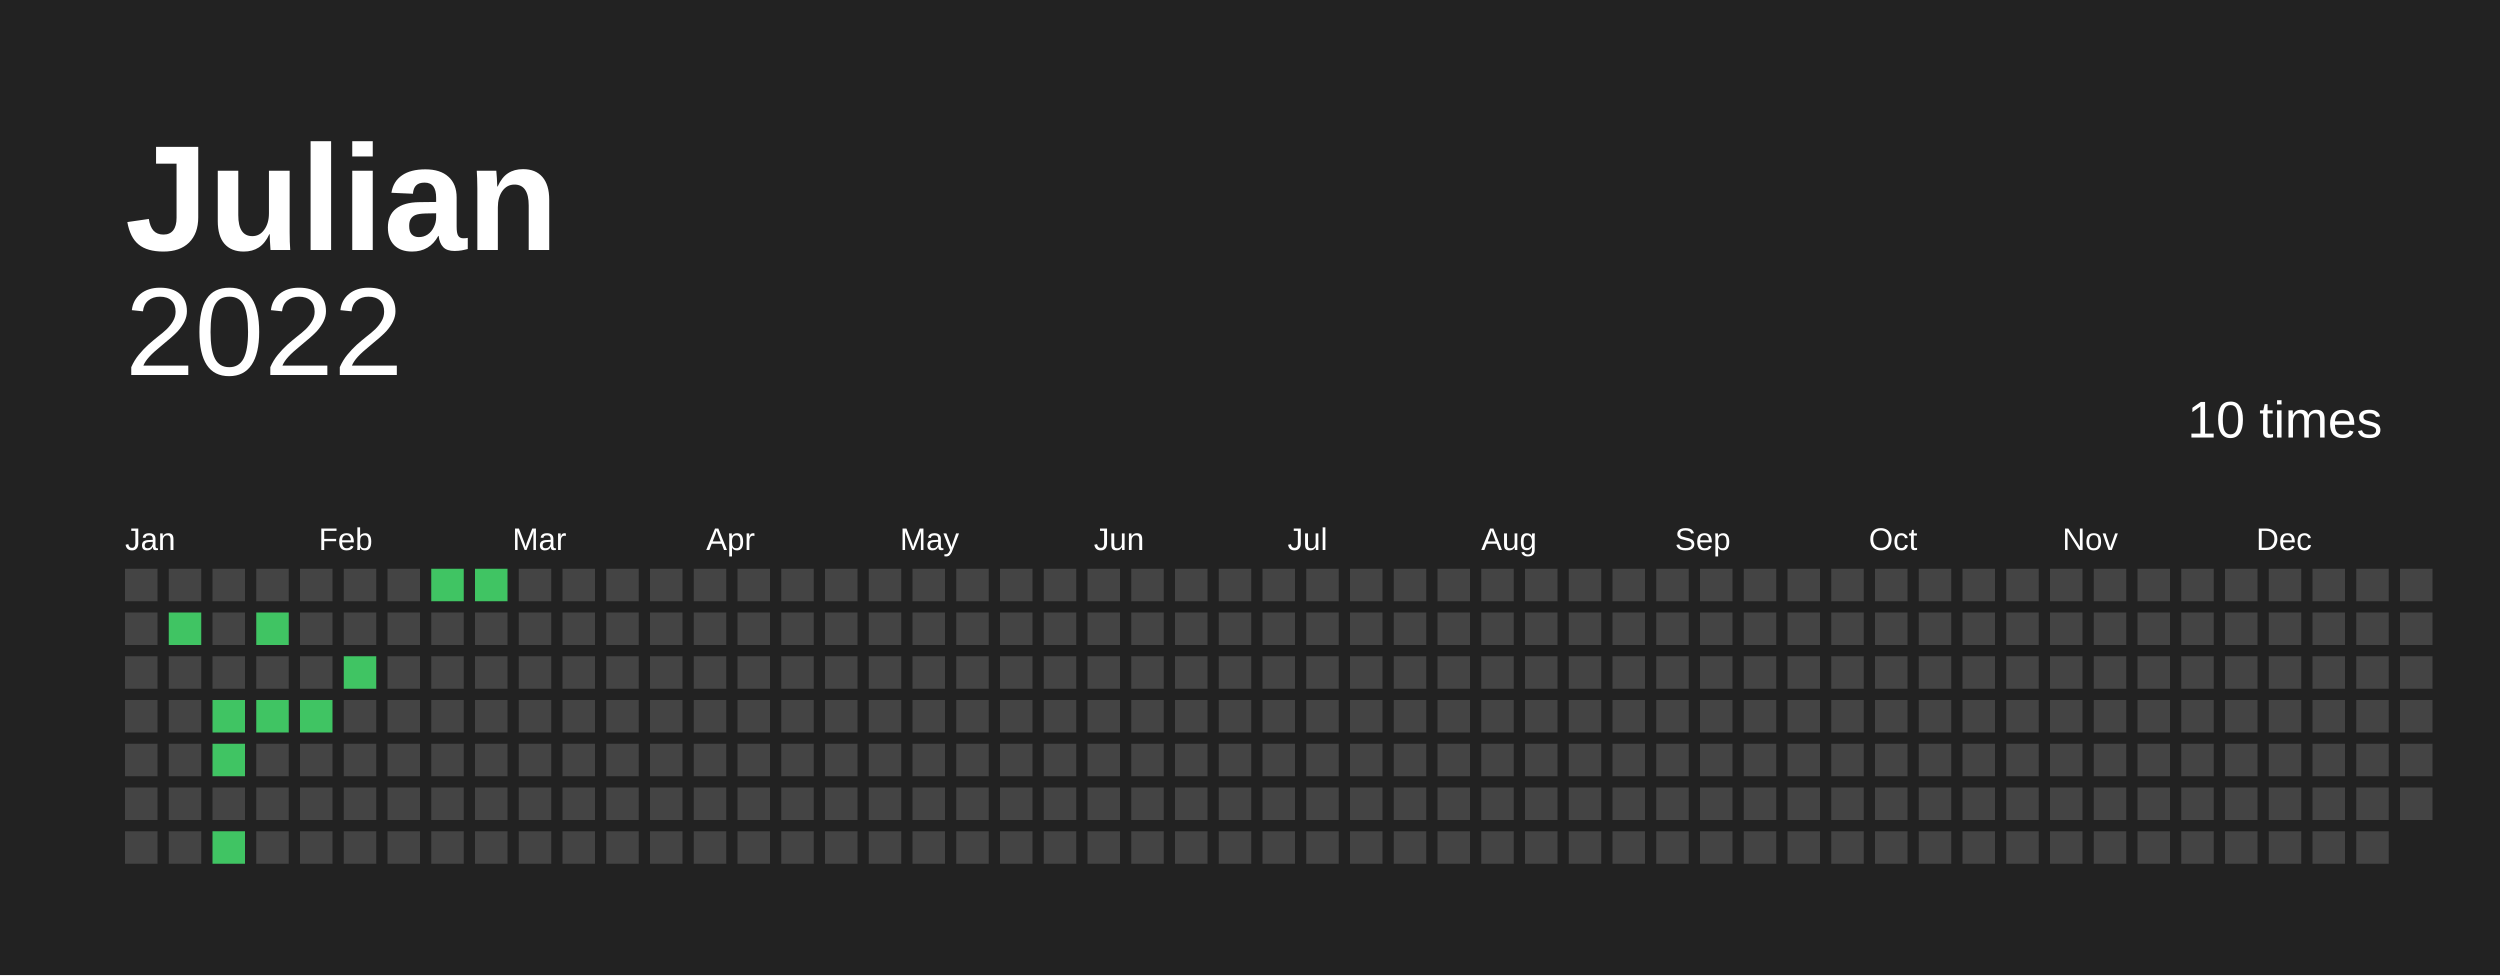
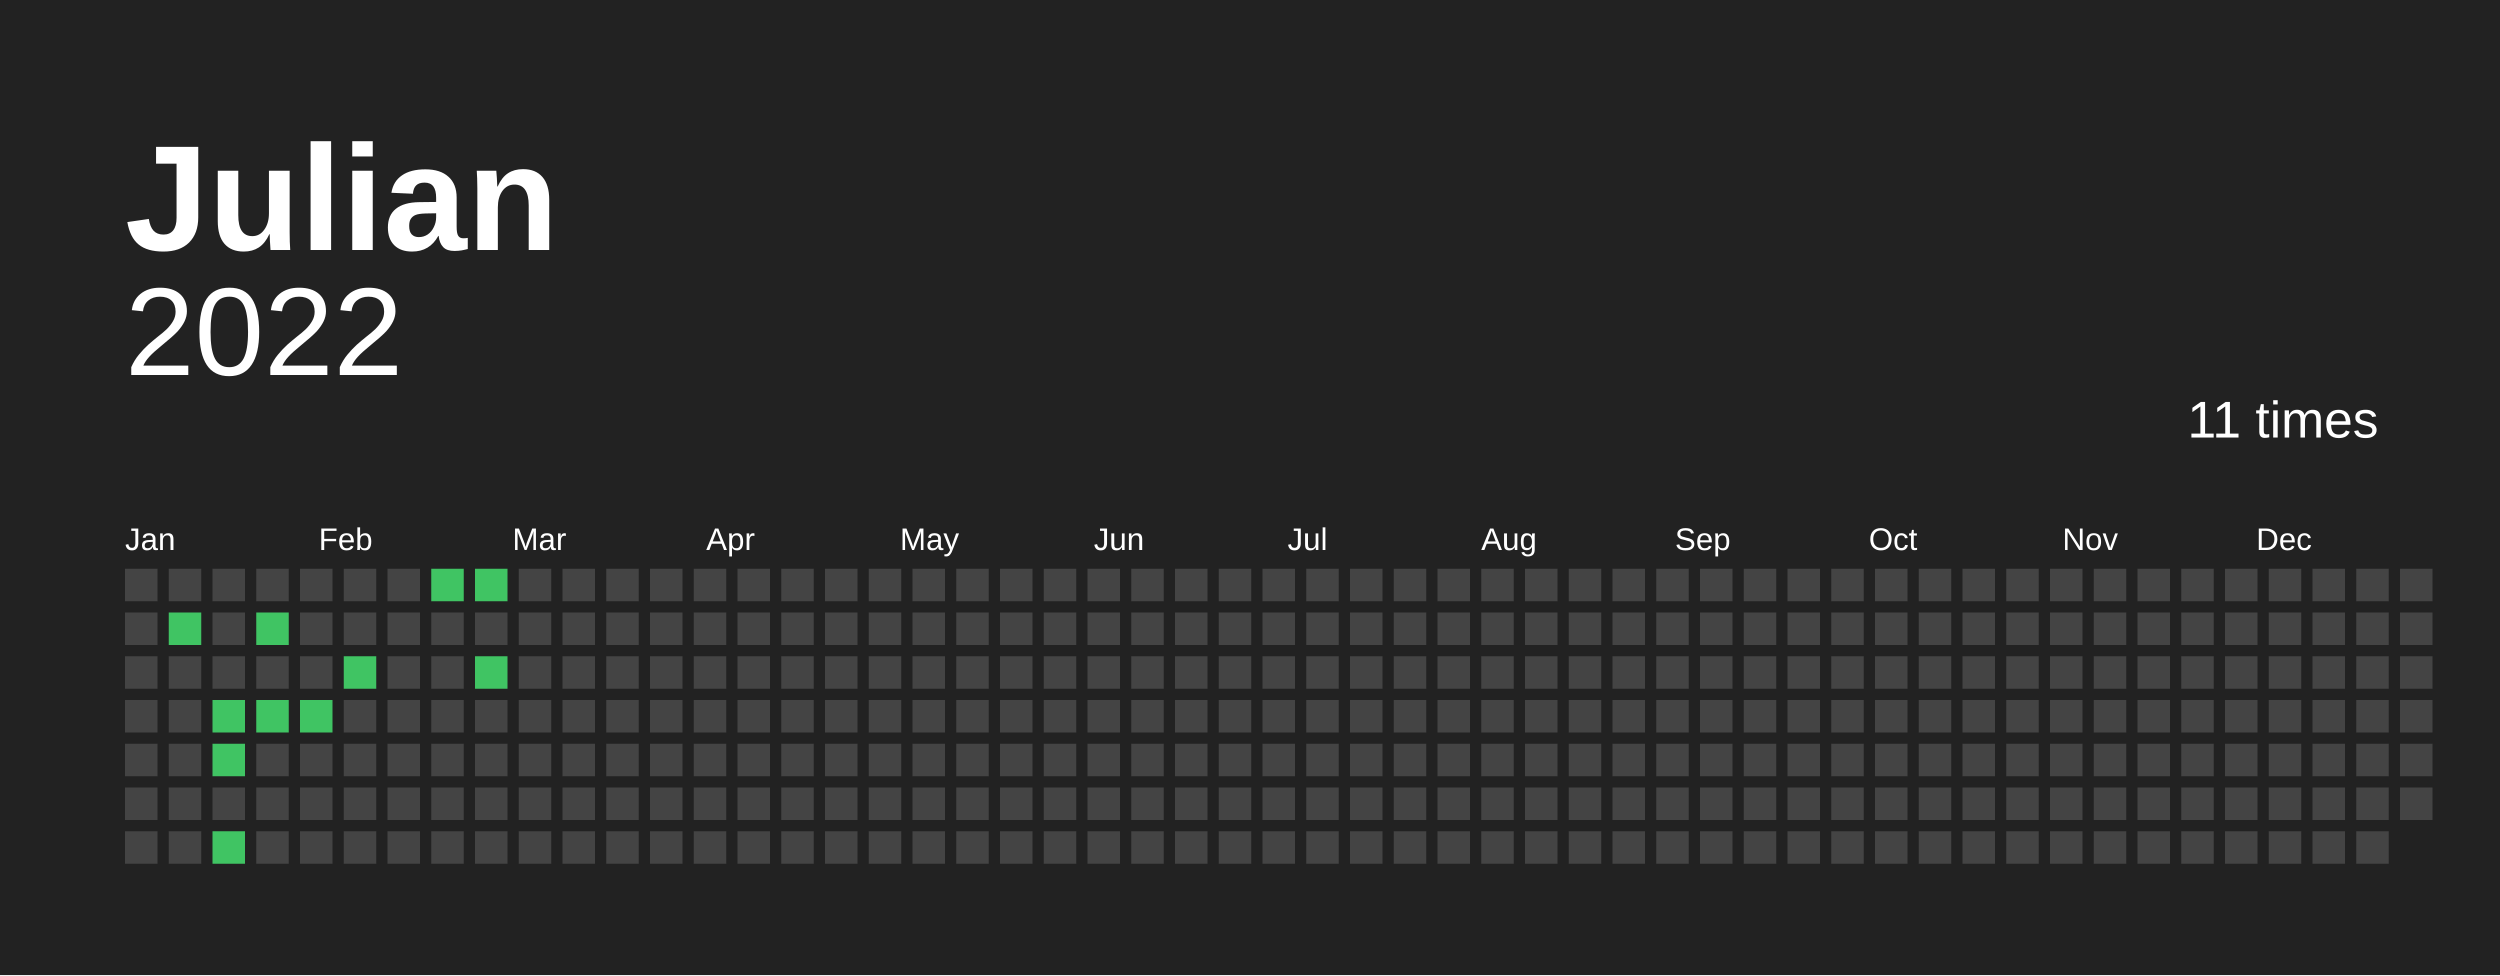
<svg xmlns="http://www.w3.org/2000/svg" baseProfile="full" height="78mm" version="1.1" viewBox="0,0,200,78" width="200mm">
  <defs />
  <rect fill="#222222" height="78" width="200" x="0" y="0" />
  <text fill="#FFFFFF" style="font-size:12px; font-family:Arial; font-weight:bold;" x="10" y="20">Julian</text>
  <text alignment-baseline="hanging" fill="#FFFFFF" style="font-size:10.0px; font-family:Arial;" x="10" y="30">2022</text>
-   <text alignment-baseline="hanging" fill="#FFFFFF" style="font-size:4.125px; font-family:Arial;" x="175" y="35">10 times</text>
+   <text alignment-baseline="hanging" fill="#FFFFFF" style="font-size:4.125px; font-family:Arial;" x="175" y="35">11 times</text>
  <text fill="#FFFFFF" style="font-size:2.5px; font-family:Arial" x="10.0" y="44">Jan</text>
  <text fill="#FFFFFF" style="font-size:2.5px; font-family:Arial" x="25.5" y="44">Feb</text>
  <text fill="#FFFFFF" style="font-size:2.5px; font-family:Arial" x="41.0" y="44">Mar</text>
  <text fill="#FFFFFF" style="font-size:2.5px; font-family:Arial" x="56.5" y="44">Apr</text>
  <text fill="#FFFFFF" style="font-size:2.5px; font-family:Arial" x="72.0" y="44">May</text>
  <text fill="#FFFFFF" style="font-size:2.5px; font-family:Arial" x="87.5" y="44">Jun</text>
  <text fill="#FFFFFF" style="font-size:2.5px; font-family:Arial" x="103.0" y="44">Jul</text>
  <text fill="#FFFFFF" style="font-size:2.5px; font-family:Arial" x="118.5" y="44">Aug</text>
  <text fill="#FFFFFF" style="font-size:2.5px; font-family:Arial" x="134.0" y="44">Sep</text>
  <text fill="#FFFFFF" style="font-size:2.5px; font-family:Arial" x="149.5" y="44">Oct</text>
  <text fill="#FFFFFF" style="font-size:2.5px; font-family:Arial" x="165.0" y="44">Nov</text>
  <text fill="#FFFFFF" style="font-size:2.5px; font-family:Arial" x="180.5" y="44">Dec</text>
  <rect fill="#444444" height="2.6" width="2.6" x="10.0" y="45.5" />
  <rect fill="#444444" height="2.6" width="2.6" x="10.0" y="49.0" />
  <rect fill="#444444" height="2.6" width="2.6" x="10.0" y="52.5" />
  <rect fill="#444444" height="2.6" width="2.6" x="10.0" y="56.0" />
  <rect fill="#444444" height="2.6" width="2.6" x="10.0" y="59.5" />
  <rect fill="#444444" height="2.6" width="2.6" x="10.0" y="63.0" />
  <rect fill="#444444" height="2.6" width="2.6" x="10.0" y="66.5" />
  <rect fill="#444444" height="2.6" width="2.6" x="13.5" y="45.5" />
  <rect fill="#40C463" height="2.6" width="2.6" x="13.5" y="49.0" />
  <rect fill="#444444" height="2.6" width="2.6" x="13.5" y="52.5" />
  <rect fill="#444444" height="2.6" width="2.6" x="13.5" y="56.0" />
  <rect fill="#444444" height="2.6" width="2.6" x="13.5" y="59.5" />
  <rect fill="#444444" height="2.6" width="2.6" x="13.5" y="63.0" />
  <rect fill="#444444" height="2.6" width="2.6" x="13.5" y="66.5" />
  <rect fill="#444444" height="2.6" width="2.6" x="17.0" y="45.5" />
  <rect fill="#444444" height="2.6" width="2.6" x="17.0" y="49.0" />
  <rect fill="#444444" height="2.6" width="2.6" x="17.0" y="52.5" />
  <rect fill="#40C463" height="2.6" width="2.6" x="17.0" y="56.0" />
  <rect fill="#40C463" height="2.6" width="2.6" x="17.0" y="59.5" />
  <rect fill="#444444" height="2.6" width="2.6" x="17.0" y="63.0" />
  <rect fill="#40C463" height="2.6" width="2.6" x="17.0" y="66.5" />
  <rect fill="#444444" height="2.6" width="2.6" x="20.5" y="45.5" />
  <rect fill="#40C463" height="2.6" width="2.6" x="20.5" y="49.0" />
  <rect fill="#444444" height="2.6" width="2.6" x="20.5" y="52.5" />
  <rect fill="#40C463" height="2.6" width="2.6" x="20.5" y="56.0" />
  <rect fill="#444444" height="2.6" width="2.6" x="20.5" y="59.5" />
  <rect fill="#444444" height="2.6" width="2.6" x="20.5" y="63.0" />
  <rect fill="#444444" height="2.6" width="2.6" x="20.5" y="66.5" />
  <rect fill="#444444" height="2.6" width="2.6" x="24.0" y="45.5" />
  <rect fill="#444444" height="2.6" width="2.6" x="24.0" y="49.0" />
  <rect fill="#444444" height="2.6" width="2.6" x="24.0" y="52.5" />
  <rect fill="#40C463" height="2.6" width="2.6" x="24.0" y="56.0" />
  <rect fill="#444444" height="2.6" width="2.6" x="24.0" y="59.5" />
  <rect fill="#444444" height="2.6" width="2.6" x="24.0" y="63.0" />
  <rect fill="#444444" height="2.6" width="2.6" x="24.0" y="66.5" />
  <rect fill="#444444" height="2.6" width="2.6" x="27.5" y="45.5" />
  <rect fill="#444444" height="2.6" width="2.6" x="27.5" y="49.0" />
  <rect fill="#40C463" height="2.6" width="2.6" x="27.5" y="52.5" />
  <rect fill="#444444" height="2.6" width="2.6" x="27.5" y="56.0" />
  <rect fill="#444444" height="2.6" width="2.6" x="27.5" y="59.5" />
  <rect fill="#444444" height="2.6" width="2.6" x="27.5" y="63.0" />
  <rect fill="#444444" height="2.6" width="2.6" x="27.5" y="66.5" />
  <rect fill="#444444" height="2.6" width="2.6" x="31.0" y="45.5" />
  <rect fill="#444444" height="2.6" width="2.6" x="31.0" y="49.0" />
  <rect fill="#444444" height="2.6" width="2.6" x="31.0" y="52.5" />
  <rect fill="#444444" height="2.6" width="2.6" x="31.0" y="56.0" />
  <rect fill="#444444" height="2.6" width="2.6" x="31.0" y="59.5" />
  <rect fill="#444444" height="2.6" width="2.6" x="31.0" y="63.0" />
  <rect fill="#444444" height="2.6" width="2.6" x="31.0" y="66.5" />
  <rect fill="#40C463" height="2.6" width="2.6" x="34.5" y="45.5" />
  <rect fill="#444444" height="2.6" width="2.6" x="34.5" y="49.0" />
  <rect fill="#444444" height="2.6" width="2.6" x="34.5" y="52.5" />
  <rect fill="#444444" height="2.6" width="2.6" x="34.5" y="56.0" />
  <rect fill="#444444" height="2.6" width="2.6" x="34.5" y="59.5" />
  <rect fill="#444444" height="2.6" width="2.6" x="34.5" y="63.0" />
  <rect fill="#444444" height="2.6" width="2.6" x="34.5" y="66.5" />
  <rect fill="#40C463" height="2.6" width="2.6" x="38.0" y="45.5" />
  <rect fill="#444444" height="2.6" width="2.6" x="38.0" y="49.0" />
-   <rect fill="#444444" height="2.6" width="2.6" x="38.0" y="52.5" />
+   <rect fill="#40C463" height="2.6" width="2.6" x="38.0" y="52.5" />
  <rect fill="#444444" height="2.6" width="2.6" x="38.0" y="56.0" />
  <rect fill="#444444" height="2.6" width="2.6" x="38.0" y="59.5" />
  <rect fill="#444444" height="2.6" width="2.6" x="38.0" y="63.0" />
  <rect fill="#444444" height="2.6" width="2.6" x="38.0" y="66.5" />
  <rect fill="#444444" height="2.6" width="2.6" x="41.5" y="45.5" />
  <rect fill="#444444" height="2.6" width="2.6" x="41.5" y="49.0" />
  <rect fill="#444444" height="2.6" width="2.6" x="41.5" y="52.5" />
  <rect fill="#444444" height="2.6" width="2.6" x="41.5" y="56.0" />
  <rect fill="#444444" height="2.6" width="2.6" x="41.5" y="59.5" />
  <rect fill="#444444" height="2.6" width="2.6" x="41.5" y="63.0" />
  <rect fill="#444444" height="2.6" width="2.6" x="41.5" y="66.5" />
  <rect fill="#444444" height="2.6" width="2.6" x="45.0" y="45.5" />
  <rect fill="#444444" height="2.6" width="2.6" x="45.0" y="49.0" />
  <rect fill="#444444" height="2.6" width="2.6" x="45.0" y="52.5" />
  <rect fill="#444444" height="2.6" width="2.6" x="45.0" y="56.0" />
  <rect fill="#444444" height="2.6" width="2.6" x="45.0" y="59.5" />
  <rect fill="#444444" height="2.6" width="2.6" x="45.0" y="63.0" />
  <rect fill="#444444" height="2.6" width="2.6" x="45.0" y="66.5" />
  <rect fill="#444444" height="2.6" width="2.6" x="48.5" y="45.5" />
  <rect fill="#444444" height="2.6" width="2.6" x="48.5" y="49.0" />
  <rect fill="#444444" height="2.6" width="2.6" x="48.5" y="52.5" />
  <rect fill="#444444" height="2.6" width="2.6" x="48.5" y="56.0" />
  <rect fill="#444444" height="2.6" width="2.6" x="48.5" y="59.5" />
  <rect fill="#444444" height="2.6" width="2.6" x="48.5" y="63.0" />
  <rect fill="#444444" height="2.6" width="2.6" x="48.5" y="66.5" />
  <rect fill="#444444" height="2.6" width="2.6" x="52.0" y="45.5" />
  <rect fill="#444444" height="2.6" width="2.6" x="52.0" y="49.0" />
  <rect fill="#444444" height="2.6" width="2.6" x="52.0" y="52.5" />
  <rect fill="#444444" height="2.6" width="2.6" x="52.0" y="56.0" />
  <rect fill="#444444" height="2.6" width="2.6" x="52.0" y="59.5" />
  <rect fill="#444444" height="2.6" width="2.6" x="52.0" y="63.0" />
  <rect fill="#444444" height="2.6" width="2.6" x="52.0" y="66.5" />
  <rect fill="#444444" height="2.6" width="2.6" x="55.5" y="45.5" />
  <rect fill="#444444" height="2.6" width="2.6" x="55.5" y="49.0" />
  <rect fill="#444444" height="2.6" width="2.6" x="55.5" y="52.5" />
  <rect fill="#444444" height="2.6" width="2.6" x="55.5" y="56.0" />
  <rect fill="#444444" height="2.6" width="2.6" x="55.5" y="59.5" />
  <rect fill="#444444" height="2.6" width="2.6" x="55.5" y="63.0" />
  <rect fill="#444444" height="2.6" width="2.6" x="55.5" y="66.5" />
  <rect fill="#444444" height="2.6" width="2.6" x="59.0" y="45.5" />
  <rect fill="#444444" height="2.6" width="2.6" x="59.0" y="49.0" />
  <rect fill="#444444" height="2.6" width="2.6" x="59.0" y="52.5" />
  <rect fill="#444444" height="2.6" width="2.6" x="59.0" y="56.0" />
  <rect fill="#444444" height="2.6" width="2.6" x="59.0" y="59.5" />
  <rect fill="#444444" height="2.6" width="2.6" x="59.0" y="63.0" />
  <rect fill="#444444" height="2.6" width="2.6" x="59.0" y="66.5" />
  <rect fill="#444444" height="2.6" width="2.6" x="62.5" y="45.5" />
  <rect fill="#444444" height="2.6" width="2.6" x="62.5" y="49.0" />
  <rect fill="#444444" height="2.6" width="2.6" x="62.5" y="52.5" />
  <rect fill="#444444" height="2.6" width="2.6" x="62.5" y="56.0" />
  <rect fill="#444444" height="2.6" width="2.6" x="62.5" y="59.5" />
  <rect fill="#444444" height="2.6" width="2.6" x="62.5" y="63.0" />
  <rect fill="#444444" height="2.6" width="2.6" x="62.5" y="66.5" />
  <rect fill="#444444" height="2.6" width="2.6" x="66.0" y="45.5" />
  <rect fill="#444444" height="2.6" width="2.6" x="66.0" y="49.0" />
  <rect fill="#444444" height="2.6" width="2.6" x="66.0" y="52.5" />
  <rect fill="#444444" height="2.6" width="2.6" x="66.0" y="56.0" />
  <rect fill="#444444" height="2.6" width="2.6" x="66.0" y="59.5" />
  <rect fill="#444444" height="2.6" width="2.6" x="66.0" y="63.0" />
  <rect fill="#444444" height="2.6" width="2.6" x="66.0" y="66.5" />
  <rect fill="#444444" height="2.6" width="2.6" x="69.5" y="45.5" />
  <rect fill="#444444" height="2.6" width="2.6" x="69.5" y="49.0" />
  <rect fill="#444444" height="2.6" width="2.6" x="69.5" y="52.5" />
  <rect fill="#444444" height="2.6" width="2.6" x="69.5" y="56.0" />
  <rect fill="#444444" height="2.6" width="2.6" x="69.5" y="59.5" />
  <rect fill="#444444" height="2.6" width="2.6" x="69.5" y="63.0" />
  <rect fill="#444444" height="2.6" width="2.6" x="69.5" y="66.5" />
  <rect fill="#444444" height="2.6" width="2.6" x="73.0" y="45.5" />
  <rect fill="#444444" height="2.6" width="2.6" x="73.0" y="49.0" />
  <rect fill="#444444" height="2.6" width="2.6" x="73.0" y="52.5" />
  <rect fill="#444444" height="2.6" width="2.6" x="73.0" y="56.0" />
  <rect fill="#444444" height="2.6" width="2.6" x="73.0" y="59.5" />
  <rect fill="#444444" height="2.6" width="2.6" x="73.0" y="63.0" />
  <rect fill="#444444" height="2.6" width="2.6" x="73.0" y="66.5" />
  <rect fill="#444444" height="2.6" width="2.6" x="76.5" y="45.5" />
  <rect fill="#444444" height="2.6" width="2.6" x="76.5" y="49.0" />
  <rect fill="#444444" height="2.6" width="2.6" x="76.5" y="52.5" />
  <rect fill="#444444" height="2.6" width="2.6" x="76.5" y="56.0" />
  <rect fill="#444444" height="2.6" width="2.6" x="76.5" y="59.5" />
  <rect fill="#444444" height="2.6" width="2.6" x="76.5" y="63.0" />
  <rect fill="#444444" height="2.6" width="2.6" x="76.5" y="66.5" />
  <rect fill="#444444" height="2.6" width="2.6" x="80.0" y="45.5" />
  <rect fill="#444444" height="2.6" width="2.6" x="80.0" y="49.0" />
  <rect fill="#444444" height="2.6" width="2.6" x="80.0" y="52.5" />
  <rect fill="#444444" height="2.6" width="2.6" x="80.0" y="56.0" />
  <rect fill="#444444" height="2.6" width="2.6" x="80.0" y="59.5" />
  <rect fill="#444444" height="2.6" width="2.6" x="80.0" y="63.0" />
  <rect fill="#444444" height="2.6" width="2.6" x="80.0" y="66.5" />
  <rect fill="#444444" height="2.6" width="2.6" x="83.5" y="45.5" />
  <rect fill="#444444" height="2.6" width="2.6" x="83.5" y="49.0" />
  <rect fill="#444444" height="2.6" width="2.6" x="83.5" y="52.5" />
  <rect fill="#444444" height="2.6" width="2.6" x="83.5" y="56.0" />
  <rect fill="#444444" height="2.6" width="2.6" x="83.5" y="59.5" />
  <rect fill="#444444" height="2.6" width="2.6" x="83.5" y="63.0" />
  <rect fill="#444444" height="2.6" width="2.6" x="83.5" y="66.5" />
  <rect fill="#444444" height="2.6" width="2.6" x="87.0" y="45.5" />
  <rect fill="#444444" height="2.6" width="2.6" x="87.0" y="49.0" />
  <rect fill="#444444" height="2.6" width="2.6" x="87.0" y="52.5" />
  <rect fill="#444444" height="2.6" width="2.6" x="87.0" y="56.0" />
  <rect fill="#444444" height="2.6" width="2.6" x="87.0" y="59.5" />
  <rect fill="#444444" height="2.6" width="2.6" x="87.0" y="63.0" />
  <rect fill="#444444" height="2.6" width="2.6" x="87.0" y="66.5" />
  <rect fill="#444444" height="2.6" width="2.6" x="90.5" y="45.5" />
  <rect fill="#444444" height="2.6" width="2.6" x="90.5" y="49.0" />
  <rect fill="#444444" height="2.6" width="2.6" x="90.5" y="52.5" />
  <rect fill="#444444" height="2.6" width="2.6" x="90.5" y="56.0" />
  <rect fill="#444444" height="2.6" width="2.6" x="90.5" y="59.5" />
  <rect fill="#444444" height="2.6" width="2.6" x="90.5" y="63.0" />
  <rect fill="#444444" height="2.6" width="2.6" x="90.5" y="66.5" />
  <rect fill="#444444" height="2.6" width="2.6" x="94.0" y="45.5" />
  <rect fill="#444444" height="2.6" width="2.6" x="94.0" y="49.0" />
  <rect fill="#444444" height="2.6" width="2.6" x="94.0" y="52.5" />
  <rect fill="#444444" height="2.6" width="2.6" x="94.0" y="56.0" />
  <rect fill="#444444" height="2.6" width="2.6" x="94.0" y="59.5" />
  <rect fill="#444444" height="2.6" width="2.6" x="94.0" y="63.0" />
  <rect fill="#444444" height="2.6" width="2.6" x="94.0" y="66.5" />
  <rect fill="#444444" height="2.6" width="2.6" x="97.5" y="45.5" />
  <rect fill="#444444" height="2.6" width="2.6" x="97.5" y="49.0" />
  <rect fill="#444444" height="2.6" width="2.6" x="97.5" y="52.5" />
  <rect fill="#444444" height="2.6" width="2.6" x="97.5" y="56.0" />
  <rect fill="#444444" height="2.6" width="2.6" x="97.5" y="59.5" />
  <rect fill="#444444" height="2.6" width="2.6" x="97.5" y="63.0" />
  <rect fill="#444444" height="2.6" width="2.6" x="97.5" y="66.5" />
  <rect fill="#444444" height="2.6" width="2.6" x="101.0" y="45.5" />
  <rect fill="#444444" height="2.6" width="2.6" x="101.0" y="49.0" />
  <rect fill="#444444" height="2.6" width="2.6" x="101.0" y="52.5" />
  <rect fill="#444444" height="2.6" width="2.6" x="101.0" y="56.0" />
  <rect fill="#444444" height="2.6" width="2.6" x="101.0" y="59.5" />
  <rect fill="#444444" height="2.6" width="2.6" x="101.0" y="63.0" />
  <rect fill="#444444" height="2.6" width="2.6" x="101.0" y="66.5" />
  <rect fill="#444444" height="2.6" width="2.6" x="104.5" y="45.5" />
  <rect fill="#444444" height="2.6" width="2.6" x="104.5" y="49.0" />
  <rect fill="#444444" height="2.6" width="2.6" x="104.5" y="52.5" />
  <rect fill="#444444" height="2.6" width="2.6" x="104.5" y="56.0" />
  <rect fill="#444444" height="2.6" width="2.6" x="104.5" y="59.5" />
  <rect fill="#444444" height="2.6" width="2.6" x="104.5" y="63.0" />
  <rect fill="#444444" height="2.6" width="2.6" x="104.5" y="66.5" />
  <rect fill="#444444" height="2.6" width="2.6" x="108.0" y="45.5" />
  <rect fill="#444444" height="2.6" width="2.6" x="108.0" y="49.0" />
  <rect fill="#444444" height="2.6" width="2.6" x="108.0" y="52.5" />
  <rect fill="#444444" height="2.6" width="2.6" x="108.0" y="56.0" />
  <rect fill="#444444" height="2.6" width="2.6" x="108.0" y="59.5" />
  <rect fill="#444444" height="2.6" width="2.6" x="108.0" y="63.0" />
  <rect fill="#444444" height="2.6" width="2.6" x="108.0" y="66.5" />
  <rect fill="#444444" height="2.6" width="2.6" x="111.5" y="45.5" />
  <rect fill="#444444" height="2.6" width="2.6" x="111.5" y="49.0" />
  <rect fill="#444444" height="2.6" width="2.6" x="111.5" y="52.5" />
  <rect fill="#444444" height="2.6" width="2.6" x="111.5" y="56.0" />
  <rect fill="#444444" height="2.6" width="2.6" x="111.5" y="59.5" />
  <rect fill="#444444" height="2.6" width="2.6" x="111.5" y="63.0" />
  <rect fill="#444444" height="2.6" width="2.6" x="111.5" y="66.5" />
  <rect fill="#444444" height="2.6" width="2.6" x="115.0" y="45.5" />
  <rect fill="#444444" height="2.6" width="2.6" x="115.0" y="49.0" />
  <rect fill="#444444" height="2.6" width="2.6" x="115.0" y="52.5" />
  <rect fill="#444444" height="2.6" width="2.6" x="115.0" y="56.0" />
  <rect fill="#444444" height="2.6" width="2.6" x="115.0" y="59.5" />
  <rect fill="#444444" height="2.6" width="2.6" x="115.0" y="63.0" />
  <rect fill="#444444" height="2.6" width="2.6" x="115.0" y="66.5" />
  <rect fill="#444444" height="2.6" width="2.6" x="118.5" y="45.5" />
  <rect fill="#444444" height="2.6" width="2.6" x="118.5" y="49.0" />
  <rect fill="#444444" height="2.6" width="2.6" x="118.5" y="52.5" />
  <rect fill="#444444" height="2.6" width="2.6" x="118.5" y="56.0" />
  <rect fill="#444444" height="2.6" width="2.6" x="118.5" y="59.5" />
  <rect fill="#444444" height="2.6" width="2.6" x="118.5" y="63.0" />
  <rect fill="#444444" height="2.6" width="2.6" x="118.5" y="66.5" />
  <rect fill="#444444" height="2.6" width="2.6" x="122.0" y="45.5" />
  <rect fill="#444444" height="2.6" width="2.6" x="122.0" y="49.0" />
  <rect fill="#444444" height="2.6" width="2.6" x="122.0" y="52.5" />
  <rect fill="#444444" height="2.6" width="2.6" x="122.0" y="56.0" />
  <rect fill="#444444" height="2.6" width="2.6" x="122.0" y="59.5" />
  <rect fill="#444444" height="2.6" width="2.6" x="122.0" y="63.0" />
  <rect fill="#444444" height="2.6" width="2.6" x="122.0" y="66.5" />
  <rect fill="#444444" height="2.6" width="2.6" x="125.5" y="45.5" />
  <rect fill="#444444" height="2.6" width="2.6" x="125.5" y="49.0" />
  <rect fill="#444444" height="2.6" width="2.6" x="125.5" y="52.5" />
  <rect fill="#444444" height="2.6" width="2.6" x="125.5" y="56.0" />
  <rect fill="#444444" height="2.6" width="2.6" x="125.5" y="59.5" />
  <rect fill="#444444" height="2.6" width="2.6" x="125.5" y="63.0" />
  <rect fill="#444444" height="2.6" width="2.6" x="125.5" y="66.5" />
  <rect fill="#444444" height="2.6" width="2.6" x="129.0" y="45.5" />
  <rect fill="#444444" height="2.6" width="2.6" x="129.0" y="49.0" />
  <rect fill="#444444" height="2.6" width="2.6" x="129.0" y="52.5" />
  <rect fill="#444444" height="2.6" width="2.6" x="129.0" y="56.0" />
  <rect fill="#444444" height="2.6" width="2.6" x="129.0" y="59.5" />
  <rect fill="#444444" height="2.6" width="2.6" x="129.0" y="63.0" />
  <rect fill="#444444" height="2.6" width="2.6" x="129.0" y="66.5" />
  <rect fill="#444444" height="2.6" width="2.6" x="132.5" y="45.5" />
  <rect fill="#444444" height="2.6" width="2.6" x="132.5" y="49.0" />
  <rect fill="#444444" height="2.6" width="2.6" x="132.5" y="52.5" />
  <rect fill="#444444" height="2.6" width="2.6" x="132.5" y="56.0" />
  <rect fill="#444444" height="2.6" width="2.6" x="132.5" y="59.5" />
  <rect fill="#444444" height="2.6" width="2.6" x="132.5" y="63.0" />
  <rect fill="#444444" height="2.6" width="2.6" x="132.5" y="66.5" />
  <rect fill="#444444" height="2.6" width="2.6" x="136.0" y="45.5" />
  <rect fill="#444444" height="2.6" width="2.6" x="136.0" y="49.0" />
  <rect fill="#444444" height="2.6" width="2.6" x="136.0" y="52.5" />
  <rect fill="#444444" height="2.6" width="2.6" x="136.0" y="56.0" />
  <rect fill="#444444" height="2.6" width="2.6" x="136.0" y="59.5" />
  <rect fill="#444444" height="2.6" width="2.6" x="136.0" y="63.0" />
  <rect fill="#444444" height="2.6" width="2.6" x="136.0" y="66.5" />
  <rect fill="#444444" height="2.6" width="2.6" x="139.5" y="45.5" />
  <rect fill="#444444" height="2.6" width="2.6" x="139.5" y="49.0" />
  <rect fill="#444444" height="2.6" width="2.6" x="139.5" y="52.5" />
  <rect fill="#444444" height="2.6" width="2.6" x="139.5" y="56.0" />
  <rect fill="#444444" height="2.6" width="2.6" x="139.5" y="59.5" />
  <rect fill="#444444" height="2.6" width="2.6" x="139.5" y="63.0" />
  <rect fill="#444444" height="2.6" width="2.6" x="139.5" y="66.5" />
  <rect fill="#444444" height="2.6" width="2.6" x="143.0" y="45.5" />
  <rect fill="#444444" height="2.6" width="2.6" x="143.0" y="49.0" />
  <rect fill="#444444" height="2.6" width="2.6" x="143.0" y="52.5" />
  <rect fill="#444444" height="2.6" width="2.6" x="143.0" y="56.0" />
  <rect fill="#444444" height="2.6" width="2.6" x="143.0" y="59.5" />
  <rect fill="#444444" height="2.6" width="2.6" x="143.0" y="63.0" />
  <rect fill="#444444" height="2.6" width="2.6" x="143.0" y="66.5" />
  <rect fill="#444444" height="2.6" width="2.6" x="146.5" y="45.5" />
  <rect fill="#444444" height="2.6" width="2.6" x="146.5" y="49.0" />
  <rect fill="#444444" height="2.6" width="2.6" x="146.5" y="52.5" />
  <rect fill="#444444" height="2.6" width="2.6" x="146.5" y="56.0" />
  <rect fill="#444444" height="2.6" width="2.6" x="146.5" y="59.5" />
  <rect fill="#444444" height="2.6" width="2.6" x="146.5" y="63.0" />
  <rect fill="#444444" height="2.6" width="2.6" x="146.5" y="66.5" />
  <rect fill="#444444" height="2.6" width="2.6" x="150.0" y="45.5" />
  <rect fill="#444444" height="2.6" width="2.6" x="150.0" y="49.0" />
  <rect fill="#444444" height="2.6" width="2.6" x="150.0" y="52.5" />
  <rect fill="#444444" height="2.6" width="2.6" x="150.0" y="56.0" />
  <rect fill="#444444" height="2.6" width="2.6" x="150.0" y="59.5" />
  <rect fill="#444444" height="2.6" width="2.6" x="150.0" y="63.0" />
  <rect fill="#444444" height="2.6" width="2.6" x="150.0" y="66.5" />
  <rect fill="#444444" height="2.6" width="2.6" x="153.5" y="45.5" />
  <rect fill="#444444" height="2.6" width="2.6" x="153.5" y="49.0" />
  <rect fill="#444444" height="2.6" width="2.6" x="153.5" y="52.5" />
  <rect fill="#444444" height="2.6" width="2.6" x="153.5" y="56.0" />
  <rect fill="#444444" height="2.6" width="2.6" x="153.5" y="59.5" />
  <rect fill="#444444" height="2.6" width="2.6" x="153.5" y="63.0" />
  <rect fill="#444444" height="2.6" width="2.6" x="153.5" y="66.5" />
  <rect fill="#444444" height="2.6" width="2.6" x="157.0" y="45.5" />
  <rect fill="#444444" height="2.6" width="2.6" x="157.0" y="49.0" />
  <rect fill="#444444" height="2.6" width="2.6" x="157.0" y="52.5" />
  <rect fill="#444444" height="2.6" width="2.6" x="157.0" y="56.0" />
  <rect fill="#444444" height="2.6" width="2.6" x="157.0" y="59.5" />
  <rect fill="#444444" height="2.6" width="2.6" x="157.0" y="63.0" />
  <rect fill="#444444" height="2.6" width="2.6" x="157.0" y="66.5" />
  <rect fill="#444444" height="2.6" width="2.6" x="160.5" y="45.5" />
  <rect fill="#444444" height="2.6" width="2.6" x="160.5" y="49.0" />
  <rect fill="#444444" height="2.6" width="2.6" x="160.5" y="52.5" />
  <rect fill="#444444" height="2.6" width="2.6" x="160.5" y="56.0" />
  <rect fill="#444444" height="2.6" width="2.6" x="160.5" y="59.5" />
  <rect fill="#444444" height="2.6" width="2.6" x="160.5" y="63.0" />
  <rect fill="#444444" height="2.6" width="2.6" x="160.5" y="66.5" />
  <rect fill="#444444" height="2.6" width="2.6" x="164.0" y="45.5" />
  <rect fill="#444444" height="2.6" width="2.6" x="164.0" y="49.0" />
  <rect fill="#444444" height="2.6" width="2.6" x="164.0" y="52.5" />
  <rect fill="#444444" height="2.6" width="2.6" x="164.0" y="56.0" />
  <rect fill="#444444" height="2.6" width="2.6" x="164.0" y="59.5" />
  <rect fill="#444444" height="2.6" width="2.6" x="164.0" y="63.0" />
  <rect fill="#444444" height="2.6" width="2.6" x="164.0" y="66.5" />
  <rect fill="#444444" height="2.6" width="2.6" x="167.5" y="45.5" />
  <rect fill="#444444" height="2.6" width="2.6" x="167.5" y="49.0" />
  <rect fill="#444444" height="2.6" width="2.6" x="167.5" y="52.5" />
  <rect fill="#444444" height="2.6" width="2.6" x="167.5" y="56.0" />
  <rect fill="#444444" height="2.6" width="2.6" x="167.5" y="59.5" />
  <rect fill="#444444" height="2.6" width="2.6" x="167.5" y="63.0" />
  <rect fill="#444444" height="2.6" width="2.6" x="167.5" y="66.5" />
  <rect fill="#444444" height="2.6" width="2.6" x="171.0" y="45.5" />
  <rect fill="#444444" height="2.6" width="2.6" x="171.0" y="49.0" />
  <rect fill="#444444" height="2.6" width="2.6" x="171.0" y="52.5" />
  <rect fill="#444444" height="2.6" width="2.6" x="171.0" y="56.0" />
  <rect fill="#444444" height="2.6" width="2.6" x="171.0" y="59.5" />
  <rect fill="#444444" height="2.6" width="2.6" x="171.0" y="63.0" />
  <rect fill="#444444" height="2.6" width="2.6" x="171.0" y="66.5" />
  <rect fill="#444444" height="2.6" width="2.6" x="174.5" y="45.5" />
  <rect fill="#444444" height="2.6" width="2.6" x="174.5" y="49.0" />
  <rect fill="#444444" height="2.6" width="2.6" x="174.5" y="52.5" />
  <rect fill="#444444" height="2.6" width="2.6" x="174.5" y="56.0" />
  <rect fill="#444444" height="2.6" width="2.6" x="174.5" y="59.5" />
  <rect fill="#444444" height="2.6" width="2.6" x="174.5" y="63.0" />
  <rect fill="#444444" height="2.6" width="2.6" x="174.5" y="66.5" />
  <rect fill="#444444" height="2.6" width="2.6" x="178.0" y="45.5" />
  <rect fill="#444444" height="2.6" width="2.6" x="178.0" y="49.0" />
  <rect fill="#444444" height="2.6" width="2.6" x="178.0" y="52.5" />
  <rect fill="#444444" height="2.6" width="2.6" x="178.0" y="56.0" />
  <rect fill="#444444" height="2.6" width="2.6" x="178.0" y="59.5" />
  <rect fill="#444444" height="2.6" width="2.6" x="178.0" y="63.0" />
  <rect fill="#444444" height="2.6" width="2.6" x="178.0" y="66.5" />
  <rect fill="#444444" height="2.6" width="2.6" x="181.5" y="45.5" />
  <rect fill="#444444" height="2.6" width="2.6" x="181.5" y="49.0" />
  <rect fill="#444444" height="2.6" width="2.6" x="181.5" y="52.5" />
  <rect fill="#444444" height="2.6" width="2.6" x="181.5" y="56.0" />
  <rect fill="#444444" height="2.6" width="2.6" x="181.5" y="59.5" />
  <rect fill="#444444" height="2.6" width="2.6" x="181.5" y="63.0" />
  <rect fill="#444444" height="2.6" width="2.6" x="181.5" y="66.5" />
  <rect fill="#444444" height="2.6" width="2.6" x="185.0" y="45.5" />
  <rect fill="#444444" height="2.6" width="2.6" x="185.0" y="49.0" />
  <rect fill="#444444" height="2.6" width="2.6" x="185.0" y="52.5" />
  <rect fill="#444444" height="2.6" width="2.6" x="185.0" y="56.0" />
  <rect fill="#444444" height="2.6" width="2.6" x="185.0" y="59.5" />
  <rect fill="#444444" height="2.6" width="2.6" x="185.0" y="63.0" />
  <rect fill="#444444" height="2.6" width="2.6" x="185.0" y="66.5" />
  <rect fill="#444444" height="2.6" width="2.6" x="188.5" y="45.5" />
  <rect fill="#444444" height="2.6" width="2.6" x="188.5" y="49.0" />
  <rect fill="#444444" height="2.6" width="2.6" x="188.5" y="52.5" />
  <rect fill="#444444" height="2.6" width="2.6" x="188.5" y="56.0" />
  <rect fill="#444444" height="2.6" width="2.6" x="188.5" y="59.5" />
  <rect fill="#444444" height="2.6" width="2.6" x="188.5" y="63.0" />
  <rect fill="#444444" height="2.6" width="2.6" x="188.5" y="66.5" />
  <rect fill="#444444" height="2.6" width="2.6" x="192.0" y="45.5" />
  <rect fill="#444444" height="2.6" width="2.6" x="192.0" y="49.0" />
  <rect fill="#444444" height="2.6" width="2.6" x="192.0" y="52.5" />
  <rect fill="#444444" height="2.6" width="2.6" x="192.0" y="56.0" />
  <rect fill="#444444" height="2.6" width="2.6" x="192.0" y="59.5" />
  <rect fill="#444444" height="2.6" width="2.6" x="192.0" y="63.0" />
</svg>
